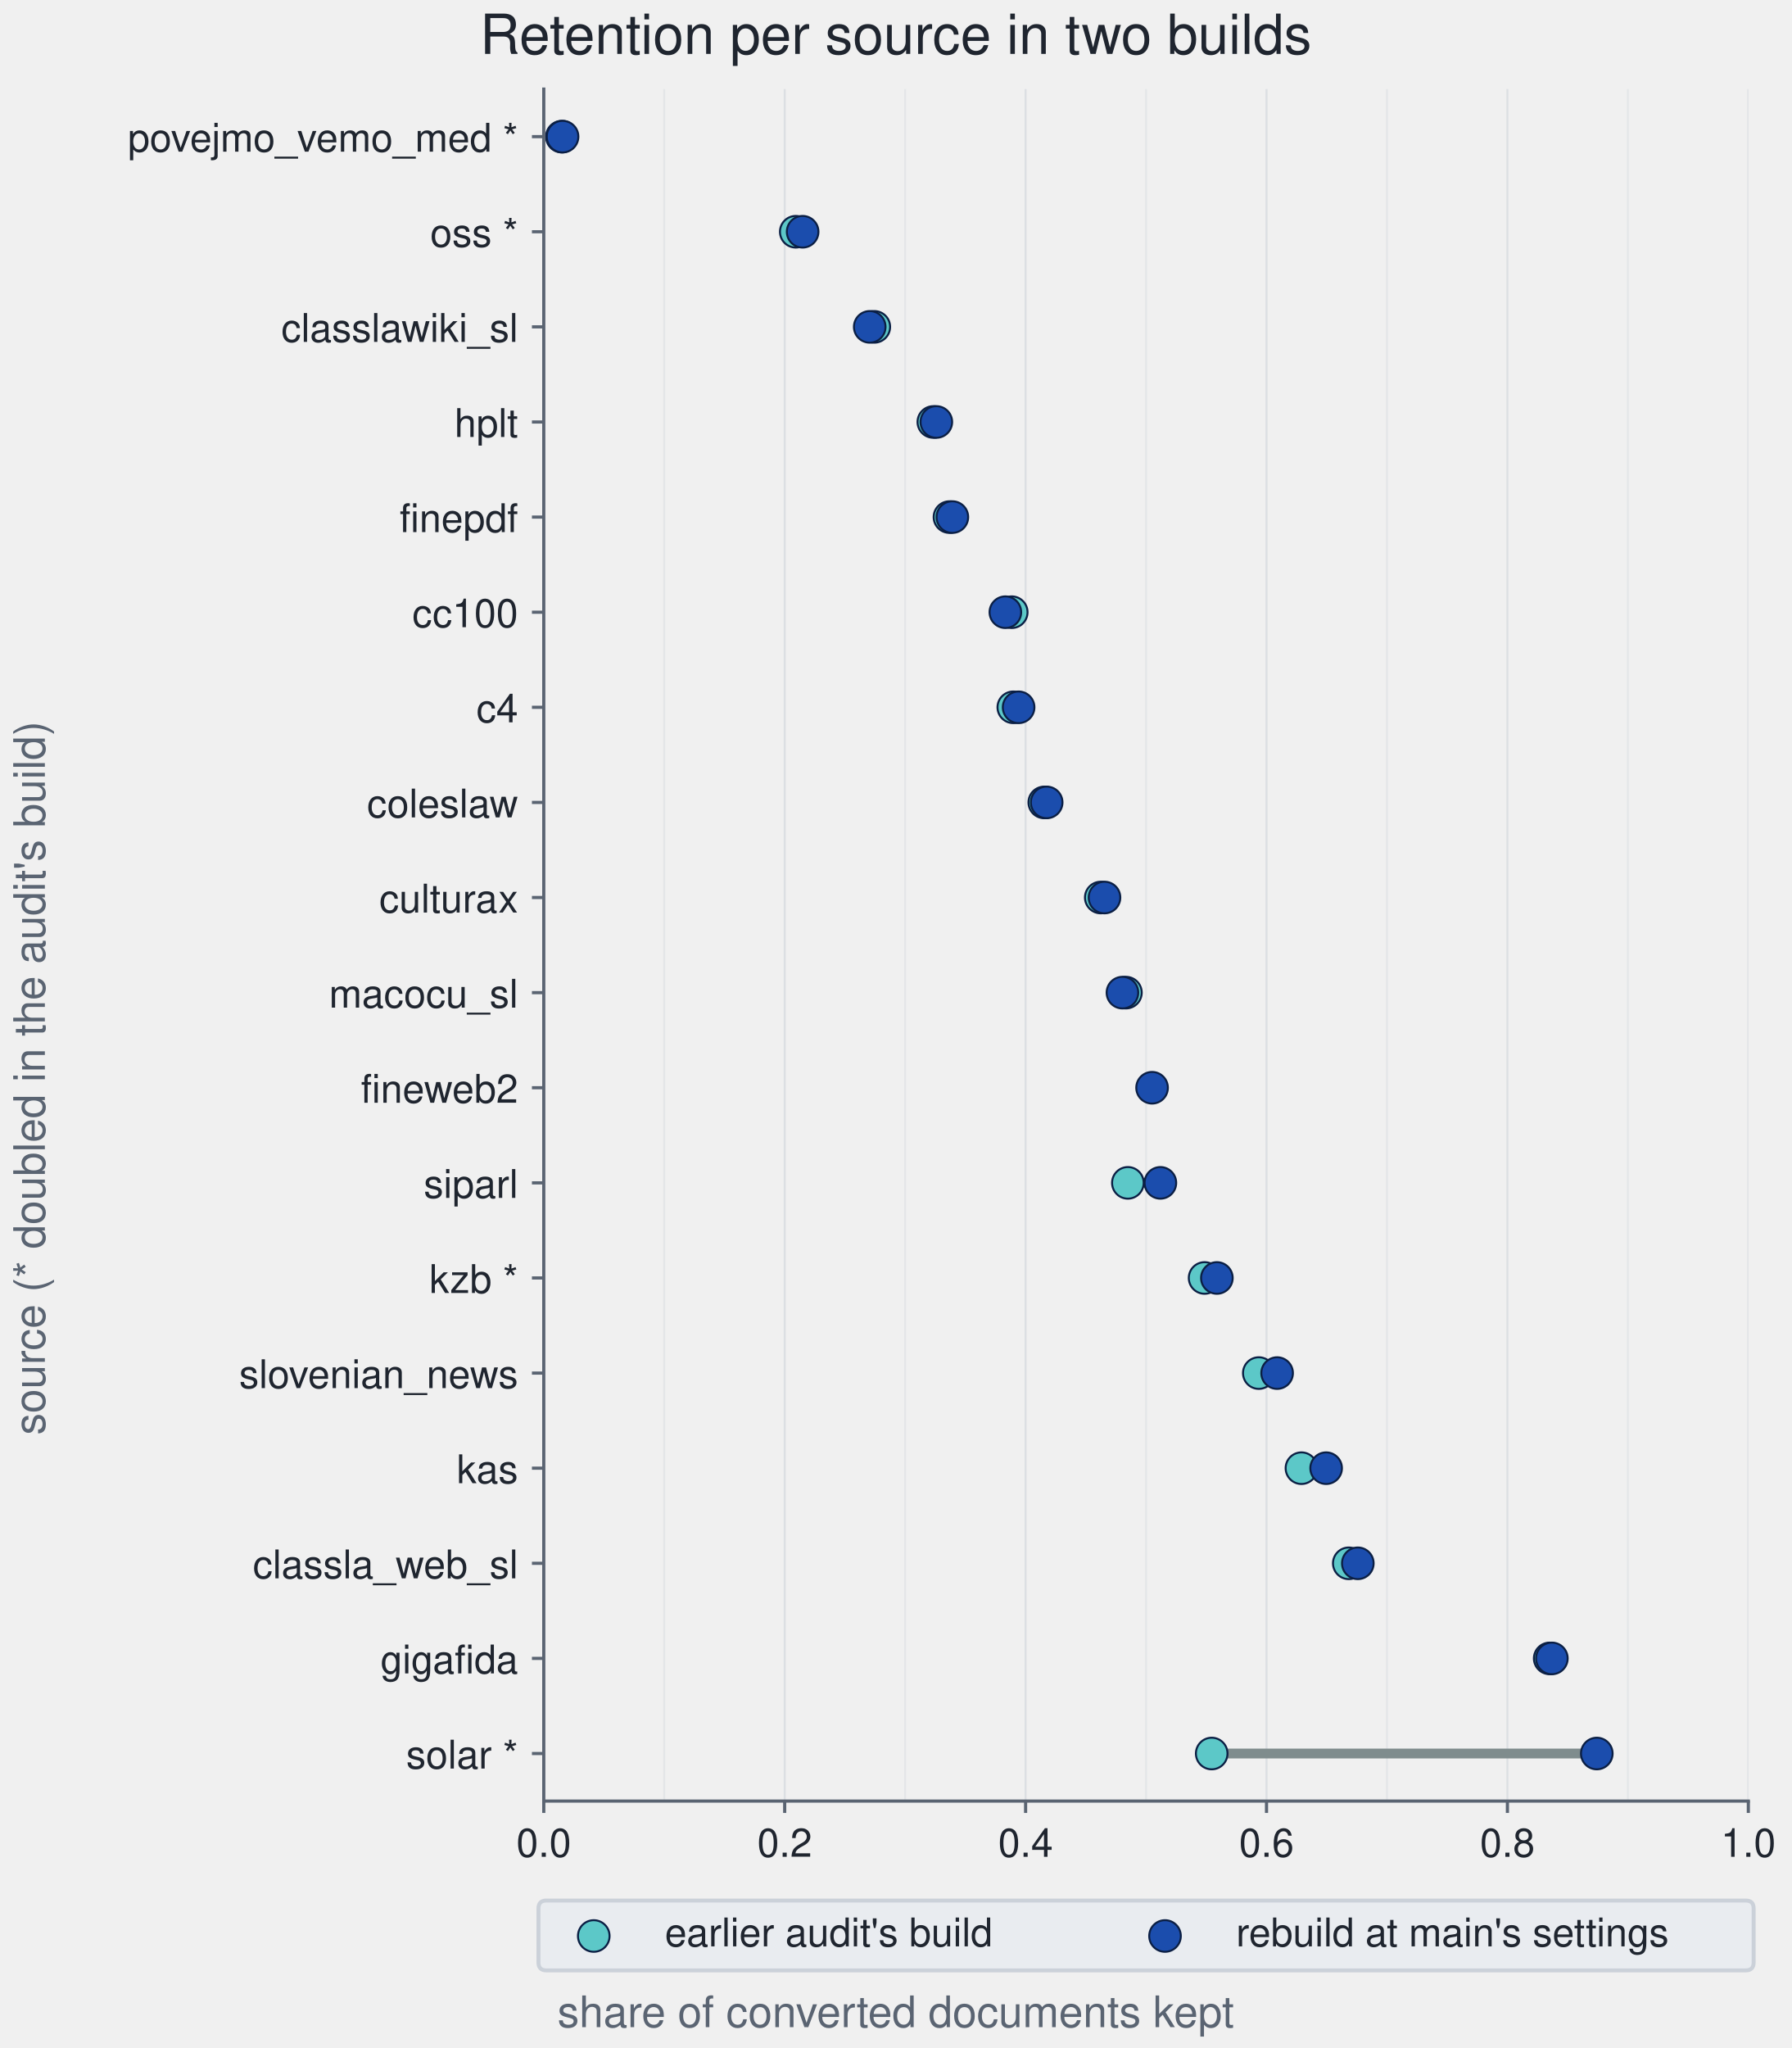
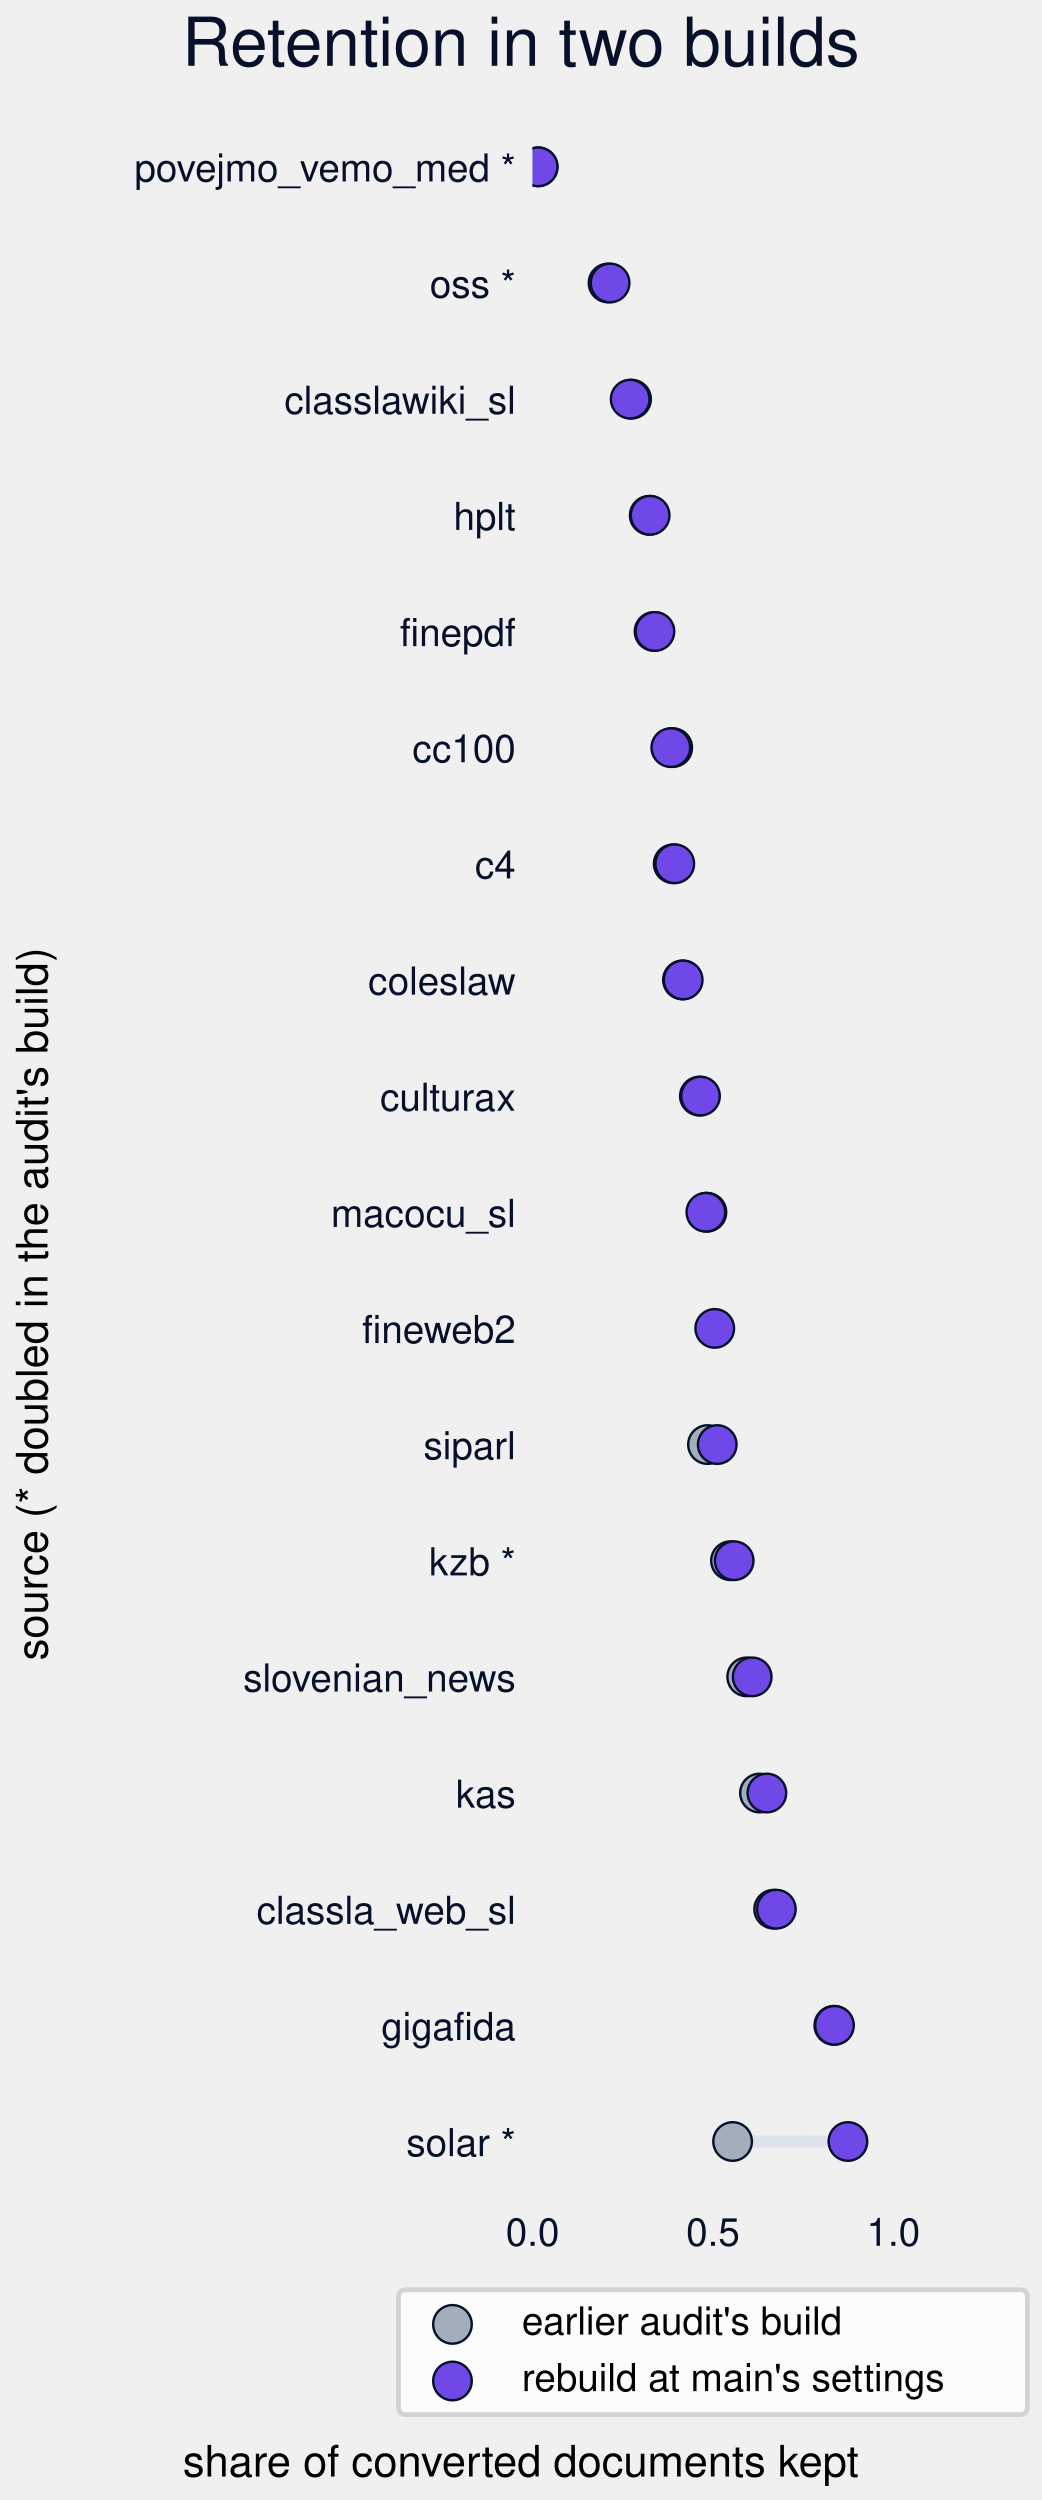
- <svg xmlns="http://www.w3.org/2000/svg" xmlns:xlink="http://www.w3.org/1999/xlink" width="453.6pt" height="518.4pt" viewBox="0 0 453.6 518.4" version="1.1">
+ <svg xmlns="http://www.w3.org/2000/svg" xmlns:xlink="http://www.w3.org/1999/xlink" width="216pt" height="518.4pt" viewBox="0 0 216 518.4" version="1.1">
  <defs>
    <style type="text/css">*{stroke-linejoin: round; stroke-linecap: butt}</style>
  </defs>
  <g id="figure_1">
    <g id="patch_1">
-       <path d="M 0 518.4  L 453.6 518.4  L 453.6 0  L 0 0  L 0 518.4  z " style="fill: none" />
+       <path d="M 0 518.4  L 216 518.4  L 216 0  L 0 0  L 0 518.4  z " style="fill: none" />
    </g>
    <g id="axes_1">
      <g id="patch_2">
-         <path d="M 137.675 455.897  L 442.648 455.897  L 442.648 22.55  L 137.675 22.55  L 137.675 455.897  z " style="fill: none" />
+         <path d="M 110.434 456.104  L 185.24 456.104  L 185.24 22.55  L 110.434 22.55  L 110.434 456.104  z " style="fill: none" />
      </g>
      <g id="matplotlib.axis_1">
        <g id="xtick_1">
          <g id="line2d_1">
-             <path d="M 137.675 455.897  L 137.675 22.55  " clip-path="url(#p130ee712e2)" style="fill: none; stroke: #c8ced7; stroke-opacity: 0.5; stroke-width: 0.5; stroke-linecap: square" />
-           </g>
-           <g id="line2d_2">
-             <defs>
-               <path id="m7cc7ff9398" d="M 0 0  L 0 3  " style="stroke: #5a6472; stroke-width: 0.8" />
-             </defs>
-             <g>
-               <use xlink:href="#m7cc7ff9398" x="137.675" y="455.897" style="fill: #5a6472; stroke: #5a6472; stroke-width: 0.8" />
-             </g>
-           </g>
+             <path d="M 110.434 456.104  L 110.434 22.55  " clip-path="url(#p33f7200f0e)" style="fill: none; stroke: #efefef; stroke-width: 0.5; stroke-linecap: square" />
+           </g>
+           <g id="line2d_2" />
          <g id="text_1">
-             <text style="font-size: 10px; font-family: 'Instrument Sans', 'Helvetica', 'Arial', sans-serif; text-anchor: middle; fill: #1f252f" x="137.675" y="469.996" transform="rotate(-0 137.6748 469.9955)">0.0</text>
+             <text style="font-size: 8px; font-family: 'Instrument Sans', 'Helvetica', 'Arial', sans-serif; text-anchor: middle; fill: #06102b" x="110.434" y="465.683" transform="rotate(-0 110.4335 465.6827)">0.0</text>
          </g>
        </g>
        <g id="xtick_2">
          <g id="line2d_3">
-             <path d="M 198.669 455.897  L 198.669 22.55  " clip-path="url(#p130ee712e2)" style="fill: none; stroke: #c8ced7; stroke-opacity: 0.5; stroke-width: 0.5; stroke-linecap: square" />
-           </g>
-           <g id="line2d_4">
-             <g>
-               <use xlink:href="#m7cc7ff9398" x="198.669" y="455.897" style="fill: #5a6472; stroke: #5a6472; stroke-width: 0.8" />
-             </g>
-           </g>
+             <path d="M 147.837 456.104  L 147.837 22.55  " clip-path="url(#p33f7200f0e)" style="fill: none; stroke: #efefef; stroke-width: 0.5; stroke-linecap: square" />
+           </g>
+           <g id="line2d_4" />
          <g id="text_2">
-             <text style="font-size: 10px; font-family: 'Instrument Sans', 'Helvetica', 'Arial', sans-serif; text-anchor: middle; fill: #1f252f" x="198.669" y="469.996" transform="rotate(-0 198.6695 469.9955)">0.2</text>
+             <text style="font-size: 8px; font-family: 'Instrument Sans', 'Helvetica', 'Arial', sans-serif; text-anchor: middle; fill: #06102b" x="147.837" y="465.683" transform="rotate(-0 147.837 465.6827)">0.5</text>
          </g>
        </g>
        <g id="xtick_3">
          <g id="line2d_5">
-             <path d="M 259.664 455.897  L 259.664 22.55  " clip-path="url(#p130ee712e2)" style="fill: none; stroke: #c8ced7; stroke-opacity: 0.5; stroke-width: 0.5; stroke-linecap: square" />
-           </g>
-           <g id="line2d_6">
-             <g>
-               <use xlink:href="#m7cc7ff9398" x="259.664" y="455.897" style="fill: #5a6472; stroke: #5a6472; stroke-width: 0.8" />
-             </g>
-           </g>
+             <path d="M 185.24 456.104  L 185.24 22.55  " clip-path="url(#p33f7200f0e)" style="fill: none; stroke: #efefef; stroke-width: 0.5; stroke-linecap: square" />
+           </g>
+           <g id="line2d_6" />
          <g id="text_3">
-             <text style="font-size: 10px; font-family: 'Instrument Sans', 'Helvetica', 'Arial', sans-serif; text-anchor: middle; fill: #1f252f" x="259.664" y="469.996" transform="rotate(-0 259.6641 469.9955)">0.4</text>
+             <text style="font-size: 8px; font-family: 'Instrument Sans', 'Helvetica', 'Arial', sans-serif; text-anchor: middle; fill: #06102b" x="185.24" y="465.683" transform="rotate(-0 185.2404 465.6827)">1.0</text>
          </g>
        </g>
        <g id="xtick_4">
          <g id="line2d_7">
-             <path d="M 320.659 455.897  L 320.659 22.55  " clip-path="url(#p130ee712e2)" style="fill: none; stroke: #c8ced7; stroke-opacity: 0.5; stroke-width: 0.5; stroke-linecap: square" />
-           </g>
-           <g id="line2d_8">
-             <g>
-               <use xlink:href="#m7cc7ff9398" x="320.659" y="455.897" style="fill: #5a6472; stroke: #5a6472; stroke-width: 0.8" />
-             </g>
-           </g>
-           <g id="text_4">
-             <text style="font-size: 10px; font-family: 'Instrument Sans', 'Helvetica', 'Arial', sans-serif; text-anchor: middle; fill: #1f252f" x="320.659" y="469.996" transform="rotate(-0 320.6588 469.9955)">0.6</text>
-           </g>
+             <path d="M 129.135 456.104  L 129.135 22.55  " clip-path="url(#p33f7200f0e)" style="fill: none; stroke: #efefef; stroke-opacity: 0.6; stroke-width: 0.5; stroke-linecap: square" />
+           </g>
+           <g id="line2d_8" />
        </g>
        <g id="xtick_5">
          <g id="line2d_9">
-             <path d="M 381.654 455.897  L 381.654 22.55  " clip-path="url(#p130ee712e2)" style="fill: none; stroke: #c8ced7; stroke-opacity: 0.5; stroke-width: 0.5; stroke-linecap: square" />
-           </g>
-           <g id="line2d_10">
-             <g>
-               <use xlink:href="#m7cc7ff9398" x="381.654" y="455.897" style="fill: #5a6472; stroke: #5a6472; stroke-width: 0.8" />
-             </g>
-           </g>
-           <g id="text_5">
-             <text style="font-size: 10px; font-family: 'Instrument Sans', 'Helvetica', 'Arial', sans-serif; text-anchor: middle; fill: #1f252f" x="381.654" y="469.996" transform="rotate(-0 381.6535 469.9955)">0.8</text>
-           </g>
-         </g>
-         <g id="xtick_6">
-           <g id="line2d_11">
-             <path d="M 442.648 455.897  L 442.648 22.55  " clip-path="url(#p130ee712e2)" style="fill: none; stroke: #c8ced7; stroke-opacity: 0.5; stroke-width: 0.5; stroke-linecap: square" />
-           </g>
-           <g id="line2d_12">
-             <g>
-               <use xlink:href="#m7cc7ff9398" x="442.648" y="455.897" style="fill: #5a6472; stroke: #5a6472; stroke-width: 0.8" />
-             </g>
-           </g>
-           <g id="text_6">
-             <text style="font-size: 10px; font-family: 'Instrument Sans', 'Helvetica', 'Arial', sans-serif; text-anchor: middle; fill: #1f252f" x="442.648" y="469.996" transform="rotate(-0 442.6482 469.9955)">1.0</text>
-           </g>
-         </g>
-         <g id="xtick_7">
-           <g id="line2d_13">
-             <path d="M 168.172 455.897  L 168.172 22.55  " clip-path="url(#p130ee712e2)" style="fill: none; stroke: #c8ced7; stroke-opacity: 0.3; stroke-width: 0.5; stroke-linecap: square" />
-           </g>
-           <g id="line2d_14" />
-         </g>
-         <g id="xtick_8">
-           <g id="line2d_15">
-             <path d="M 229.167 455.897  L 229.167 22.55  " clip-path="url(#p130ee712e2)" style="fill: none; stroke: #c8ced7; stroke-opacity: 0.3; stroke-width: 0.5; stroke-linecap: square" />
-           </g>
-           <g id="line2d_16" />
-         </g>
-         <g id="xtick_9">
-           <g id="line2d_17">
-             <path d="M 290.161 455.897  L 290.161 22.55  " clip-path="url(#p130ee712e2)" style="fill: none; stroke: #c8ced7; stroke-opacity: 0.3; stroke-width: 0.5; stroke-linecap: square" />
-           </g>
-           <g id="line2d_18" />
-         </g>
-         <g id="xtick_10">
-           <g id="line2d_19">
-             <path d="M 351.156 455.897  L 351.156 22.55  " clip-path="url(#p130ee712e2)" style="fill: none; stroke: #c8ced7; stroke-opacity: 0.3; stroke-width: 0.5; stroke-linecap: square" />
-           </g>
-           <g id="line2d_20" />
-         </g>
-         <g id="xtick_11">
-           <g id="line2d_21">
-             <path d="M 412.151 455.897  L 412.151 22.55  " clip-path="url(#p130ee712e2)" style="fill: none; stroke: #c8ced7; stroke-opacity: 0.3; stroke-width: 0.5; stroke-linecap: square" />
-           </g>
-           <g id="line2d_22" />
+             <path d="M 166.539 456.104  L 166.539 22.55  " clip-path="url(#p33f7200f0e)" style="fill: none; stroke: #efefef; stroke-opacity: 0.6; stroke-width: 0.5; stroke-linecap: square" />
+           </g>
+           <g id="line2d_10" />
        </g>
      </g>
      <g id="matplotlib.axis_2">
        <g id="ytick_1">
-           <g id="line2d_23">
-             <defs>
-               <path id="m9be645b30d" d="M 0 0  L -3 0  " style="stroke: #5a6472; stroke-width: 0.8" />
-             </defs>
-             <g>
-               <use xlink:href="#m9be645b30d" x="137.675" y="34.588" style="fill: #5a6472; stroke: #5a6472; stroke-width: 0.8" />
-             </g>
-           </g>
+           <g id="line2d_11" />
+           <g id="text_4">
+             <text style="font-size: 8px; font-family: 'Instrument Sans', 'Helvetica', 'Arial', sans-serif; text-anchor: end; fill: #06102b" x="106.934" y="37.633" transform="rotate(-0 106.9335 37.63263)">povejmo_vemo_med *</text>
+           </g>
+         </g>
+         <g id="ytick_2">
+           <g id="line2d_12" />
+           <g id="text_5">
+             <text style="font-size: 8px; font-family: 'Instrument Sans', 'Helvetica', 'Arial', sans-serif; text-anchor: end; fill: #06102b" x="106.934" y="61.719" transform="rotate(-0 106.9335 61.71896)">oss *</text>
+           </g>
+         </g>
+         <g id="ytick_3">
+           <g id="line2d_13" />
+           <g id="text_6">
+             <text style="font-size: 8px; font-family: 'Instrument Sans', 'Helvetica', 'Arial', sans-serif; text-anchor: end; fill: #06102b" x="106.934" y="85.805" transform="rotate(-0 106.9335 85.80529)">classlawiki_sl</text>
+           </g>
+         </g>
+         <g id="ytick_4">
+           <g id="line2d_14" />
          <g id="text_7">
-             <text style="font-size: 10px; font-family: 'Instrument Sans', 'Helvetica', 'Arial', sans-serif; text-anchor: end; fill: #1f252f" x="131.175" y="38.387" transform="rotate(-0 131.1748 38.38673)">povejmo_vemo_med *</text>
-           </g>
-         </g>
-         <g id="ytick_2">
-           <g id="line2d_24">
-             <g>
-               <use xlink:href="#m9be645b30d" x="137.675" y="58.662" style="fill: #5a6472; stroke: #5a6472; stroke-width: 0.8" />
-             </g>
-           </g>
+             <text style="font-size: 8px; font-family: 'Instrument Sans', 'Helvetica', 'Arial', sans-serif; text-anchor: end; fill: #06102b" x="106.934" y="109.892" transform="rotate(-0 106.9335 109.8916)">hplt</text>
+           </g>
+         </g>
+         <g id="ytick_5">
+           <g id="line2d_15" />
          <g id="text_8">
-             <text style="font-size: 10px; font-family: 'Instrument Sans', 'Helvetica', 'Arial', sans-serif; text-anchor: end; fill: #1f252f" x="131.175" y="62.462" transform="rotate(-0 131.1748 62.46156)">oss *</text>
-           </g>
-         </g>
-         <g id="ytick_3">
-           <g id="line2d_25">
-             <g>
-               <use xlink:href="#m9be645b30d" x="137.675" y="82.737" style="fill: #5a6472; stroke: #5a6472; stroke-width: 0.8" />
-             </g>
-           </g>
+             <text style="font-size: 8px; font-family: 'Instrument Sans', 'Helvetica', 'Arial', sans-serif; text-anchor: end; fill: #06102b" x="106.934" y="133.978" transform="rotate(-0 106.9335 133.9779)">finepdf</text>
+           </g>
+         </g>
+         <g id="ytick_6">
+           <g id="line2d_16" />
          <g id="text_9">
-             <text style="font-size: 10px; font-family: 'Instrument Sans', 'Helvetica', 'Arial', sans-serif; text-anchor: end; fill: #1f252f" x="131.175" y="86.536" transform="rotate(-0 131.1748 86.5364)">classlawiki_sl</text>
-           </g>
-         </g>
-         <g id="ytick_4">
-           <g id="line2d_26">
-             <g>
-               <use xlink:href="#m9be645b30d" x="137.675" y="106.812" style="fill: #5a6472; stroke: #5a6472; stroke-width: 0.8" />
-             </g>
-           </g>
+             <text style="font-size: 8px; font-family: 'Instrument Sans', 'Helvetica', 'Arial', sans-serif; text-anchor: end; fill: #06102b" x="106.934" y="158.064" transform="rotate(-0 106.9335 158.0643)">cc100</text>
+           </g>
+         </g>
+         <g id="ytick_7">
+           <g id="line2d_17" />
          <g id="text_10">
-             <text style="font-size: 10px; font-family: 'Instrument Sans', 'Helvetica', 'Arial', sans-serif; text-anchor: end; fill: #1f252f" x="131.175" y="110.611" transform="rotate(-0 131.1748 110.6112)">hplt</text>
-           </g>
-         </g>
-         <g id="ytick_5">
-           <g id="line2d_27">
-             <g>
-               <use xlink:href="#m9be645b30d" x="137.675" y="130.887" style="fill: #5a6472; stroke: #5a6472; stroke-width: 0.8" />
-             </g>
-           </g>
+             <text style="font-size: 8px; font-family: 'Instrument Sans', 'Helvetica', 'Arial', sans-serif; text-anchor: end; fill: #06102b" x="106.934" y="182.151" transform="rotate(-0 106.9335 182.1506)">c4</text>
+           </g>
+         </g>
+         <g id="ytick_8">
+           <g id="line2d_18" />
          <g id="text_11">
-             <text style="font-size: 10px; font-family: 'Instrument Sans', 'Helvetica', 'Arial', sans-serif; text-anchor: end; fill: #1f252f" x="131.175" y="134.686" transform="rotate(-0 131.1748 134.6861)">finepdf</text>
-           </g>
-         </g>
-         <g id="ytick_6">
-           <g id="line2d_28">
-             <g>
-               <use xlink:href="#m9be645b30d" x="137.675" y="154.962" style="fill: #5a6472; stroke: #5a6472; stroke-width: 0.8" />
-             </g>
-           </g>
+             <text style="font-size: 8px; font-family: 'Instrument Sans', 'Helvetica', 'Arial', sans-serif; text-anchor: end; fill: #06102b" x="106.934" y="206.237" transform="rotate(-0 106.9335 206.2369)">coleslaw</text>
+           </g>
+         </g>
+         <g id="ytick_9">
+           <g id="line2d_19" />
          <g id="text_12">
-             <text style="font-size: 10px; font-family: 'Instrument Sans', 'Helvetica', 'Arial', sans-serif; text-anchor: end; fill: #1f252f" x="131.175" y="158.761" transform="rotate(-0 131.1748 158.7609)">cc100</text>
-           </g>
-         </g>
-         <g id="ytick_7">
-           <g id="line2d_29">
-             <g>
-               <use xlink:href="#m9be645b30d" x="137.675" y="179.037" style="fill: #5a6472; stroke: #5a6472; stroke-width: 0.8" />
-             </g>
-           </g>
+             <text style="font-size: 8px; font-family: 'Instrument Sans', 'Helvetica', 'Arial', sans-serif; text-anchor: end; fill: #06102b" x="106.934" y="230.323" transform="rotate(-0 106.9335 230.3232)">culturax</text>
+           </g>
+         </g>
+         <g id="ytick_10">
+           <g id="line2d_20" />
          <g id="text_13">
-             <text style="font-size: 10px; font-family: 'Instrument Sans', 'Helvetica', 'Arial', sans-serif; text-anchor: end; fill: #1f252f" x="131.175" y="182.836" transform="rotate(-0 131.1748 182.8357)">c4</text>
-           </g>
-         </g>
-         <g id="ytick_8">
-           <g id="line2d_30">
-             <g>
-               <use xlink:href="#m9be645b30d" x="137.675" y="203.111" style="fill: #5a6472; stroke: #5a6472; stroke-width: 0.8" />
-             </g>
-           </g>
+             <text style="font-size: 8px; font-family: 'Instrument Sans', 'Helvetica', 'Arial', sans-serif; text-anchor: end; fill: #06102b" x="106.934" y="254.41" transform="rotate(-0 106.9335 254.4096)">macocu_sl</text>
+           </g>
+         </g>
+         <g id="ytick_11">
+           <g id="line2d_21" />
          <g id="text_14">
-             <text style="font-size: 10px; font-family: 'Instrument Sans', 'Helvetica', 'Arial', sans-serif; text-anchor: end; fill: #1f252f" x="131.175" y="206.911" transform="rotate(-0 131.1748 206.9106)">coleslaw</text>
-           </g>
-         </g>
-         <g id="ytick_9">
-           <g id="line2d_31">
-             <g>
-               <use xlink:href="#m9be645b30d" x="137.675" y="227.186" style="fill: #5a6472; stroke: #5a6472; stroke-width: 0.8" />
-             </g>
-           </g>
+             <text style="font-size: 8px; font-family: 'Instrument Sans', 'Helvetica', 'Arial', sans-serif; text-anchor: end; fill: #06102b" x="106.934" y="278.496" transform="rotate(-0 106.9335 278.4959)">fineweb2</text>
+           </g>
+         </g>
+         <g id="ytick_12">
+           <g id="line2d_22" />
          <g id="text_15">
-             <text style="font-size: 10px; font-family: 'Instrument Sans', 'Helvetica', 'Arial', sans-serif; text-anchor: end; fill: #1f252f" x="131.175" y="230.985" transform="rotate(-0 131.1748 230.9854)">culturax</text>
-           </g>
-         </g>
-         <g id="ytick_10">
-           <g id="line2d_32">
-             <g>
-               <use xlink:href="#m9be645b30d" x="137.675" y="251.261" style="fill: #5a6472; stroke: #5a6472; stroke-width: 0.8" />
-             </g>
-           </g>
+             <text style="font-size: 8px; font-family: 'Instrument Sans', 'Helvetica', 'Arial', sans-serif; text-anchor: end; fill: #06102b" x="106.934" y="302.582" transform="rotate(-0 106.9335 302.5822)">siparl</text>
+           </g>
+         </g>
+         <g id="ytick_13">
+           <g id="line2d_23" />
          <g id="text_16">
-             <text style="font-size: 10px; font-family: 'Instrument Sans', 'Helvetica', 'Arial', sans-serif; text-anchor: end; fill: #1f252f" x="131.175" y="255.06" transform="rotate(-0 131.1748 255.0602)">macocu_sl</text>
-           </g>
-         </g>
-         <g id="ytick_11">
-           <g id="line2d_33">
-             <g>
-               <use xlink:href="#m9be645b30d" x="137.675" y="275.336" style="fill: #5a6472; stroke: #5a6472; stroke-width: 0.8" />
-             </g>
-           </g>
+             <text style="font-size: 8px; font-family: 'Instrument Sans', 'Helvetica', 'Arial', sans-serif; text-anchor: end; fill: #06102b" x="106.934" y="326.669" transform="rotate(-0 106.9335 326.6685)">kzb *</text>
+           </g>
+         </g>
+         <g id="ytick_14">
+           <g id="line2d_24" />
          <g id="text_17">
-             <text style="font-size: 10px; font-family: 'Instrument Sans', 'Helvetica', 'Arial', sans-serif; text-anchor: end; fill: #1f252f" x="131.175" y="279.135" transform="rotate(-0 131.1748 279.1351)">fineweb2</text>
-           </g>
-         </g>
-         <g id="ytick_12">
-           <g id="line2d_34">
-             <g>
-               <use xlink:href="#m9be645b30d" x="137.675" y="299.411" style="fill: #5a6472; stroke: #5a6472; stroke-width: 0.8" />
-             </g>
-           </g>
+             <text style="font-size: 8px; font-family: 'Instrument Sans', 'Helvetica', 'Arial', sans-serif; text-anchor: end; fill: #06102b" x="106.934" y="350.755" transform="rotate(-0 106.9335 350.7549)">slovenian_news</text>
+           </g>
+         </g>
+         <g id="ytick_15">
+           <g id="line2d_25" />
          <g id="text_18">
-             <text style="font-size: 10px; font-family: 'Instrument Sans', 'Helvetica', 'Arial', sans-serif; text-anchor: end; fill: #1f252f" x="131.175" y="303.21" transform="rotate(-0 131.1748 303.2099)">siparl</text>
-           </g>
-         </g>
-         <g id="ytick_13">
-           <g id="line2d_35">
-             <g>
-               <use xlink:href="#m9be645b30d" x="137.675" y="323.486" style="fill: #5a6472; stroke: #5a6472; stroke-width: 0.8" />
-             </g>
-           </g>
+             <text style="font-size: 8px; font-family: 'Instrument Sans', 'Helvetica', 'Arial', sans-serif; text-anchor: end; fill: #06102b" x="106.934" y="374.841" transform="rotate(-0 106.9335 374.8412)">kas</text>
+           </g>
+         </g>
+         <g id="ytick_16">
+           <g id="line2d_26" />
          <g id="text_19">
-             <text style="font-size: 10px; font-family: 'Instrument Sans', 'Helvetica', 'Arial', sans-serif; text-anchor: end; fill: #1f252f" x="131.175" y="327.285" transform="rotate(-0 131.1748 327.2847)">kzb *</text>
-           </g>
-         </g>
-         <g id="ytick_14">
-           <g id="line2d_36">
-             <g>
-               <use xlink:href="#m9be645b30d" x="137.675" y="347.56" style="fill: #5a6472; stroke: #5a6472; stroke-width: 0.8" />
-             </g>
-           </g>
+             <text style="font-size: 8px; font-family: 'Instrument Sans', 'Helvetica', 'Arial', sans-serif; text-anchor: end; fill: #06102b" x="106.934" y="398.928" transform="rotate(-0 106.9335 398.9275)">classla_web_sl</text>
+           </g>
+         </g>
+         <g id="ytick_17">
+           <g id="line2d_27" />
          <g id="text_20">
-             <text style="font-size: 10px; font-family: 'Instrument Sans', 'Helvetica', 'Arial', sans-serif; text-anchor: end; fill: #1f252f" x="131.175" y="351.36" transform="rotate(-0 131.1748 351.3596)">slovenian_news</text>
-           </g>
-         </g>
-         <g id="ytick_15">
-           <g id="line2d_37">
-             <g>
-               <use xlink:href="#m9be645b30d" x="137.675" y="371.635" style="fill: #5a6472; stroke: #5a6472; stroke-width: 0.8" />
-             </g>
-           </g>
+             <text style="font-size: 8px; font-family: 'Instrument Sans', 'Helvetica', 'Arial', sans-serif; text-anchor: end; fill: #06102b" x="106.934" y="423.014" transform="rotate(-0 106.9335 423.0139)">gigafida</text>
+           </g>
+         </g>
+         <g id="ytick_18">
+           <g id="line2d_28" />
          <g id="text_21">
-             <text style="font-size: 10px; font-family: 'Instrument Sans', 'Helvetica', 'Arial', sans-serif; text-anchor: end; fill: #1f252f" x="131.175" y="375.434" transform="rotate(-0 131.1748 375.4344)">kas</text>
-           </g>
-         </g>
-         <g id="ytick_16">
-           <g id="line2d_38">
-             <g>
-               <use xlink:href="#m9be645b30d" x="137.675" y="395.71" style="fill: #5a6472; stroke: #5a6472; stroke-width: 0.8" />
-             </g>
-           </g>
-           <g id="text_22">
-             <text style="font-size: 10px; font-family: 'Instrument Sans', 'Helvetica', 'Arial', sans-serif; text-anchor: end; fill: #1f252f" x="131.175" y="399.509" transform="rotate(-0 131.1748 399.5092)">classla_web_sl</text>
-           </g>
-         </g>
-         <g id="ytick_17">
-           <g id="line2d_39">
-             <g>
-               <use xlink:href="#m9be645b30d" x="137.675" y="419.785" style="fill: #5a6472; stroke: #5a6472; stroke-width: 0.8" />
-             </g>
-           </g>
-           <g id="text_23">
-             <text style="font-size: 10px; font-family: 'Instrument Sans', 'Helvetica', 'Arial', sans-serif; text-anchor: end; fill: #1f252f" x="131.175" y="423.584" transform="rotate(-0 131.1748 423.5841)">gigafida</text>
-           </g>
-         </g>
-         <g id="ytick_18">
-           <g id="line2d_40">
-             <g>
-               <use xlink:href="#m9be645b30d" x="137.675" y="443.86" style="fill: #5a6472; stroke: #5a6472; stroke-width: 0.8" />
-             </g>
-           </g>
-           <g id="text_24">
-             <text style="font-size: 10px; font-family: 'Instrument Sans', 'Helvetica', 'Arial', sans-serif; text-anchor: end; fill: #1f252f" x="131.175" y="447.659" transform="rotate(-0 131.1748 447.6589)">solar *</text>
+             <text style="font-size: 8px; font-family: 'Instrument Sans', 'Helvetica', 'Arial', sans-serif; text-anchor: end; fill: #06102b" x="106.934" y="447.1" transform="rotate(-0 106.9335 447.1002)">solar *</text>
          </g>
        </g>
      </g>
      <g id="LineCollection_1">
-         <path d="M 142.249 34.588  L 142.432 34.588  " clip-path="url(#p130ee712e2)" style="fill: none; stroke: #7f8c8d; stroke-width: 2.5" />
-         <path d="M 201.475 58.662  L 203.214 58.662  " clip-path="url(#p130ee712e2)" style="fill: none; stroke: #7f8c8d; stroke-width: 2.5" />
-         <path d="M 221.359 82.737  L 220.201 82.737  " clip-path="url(#p130ee712e2)" style="fill: none; stroke: #7f8c8d; stroke-width: 2.5" />
-         <path d="M 236.303 106.812  L 237.066 106.812  " clip-path="url(#p130ee712e2)" style="fill: none; stroke: #7f8c8d; stroke-width: 2.5" />
-         <path d="M 240.39 130.887  L 241.122 130.887  " clip-path="url(#p130ee712e2)" style="fill: none; stroke: #7f8c8d; stroke-width: 2.5" />
-         <path d="M 256.157 154.962  L 254.541 154.962  " clip-path="url(#p130ee712e2)" style="fill: none; stroke: #7f8c8d; stroke-width: 2.5" />
-         <path d="M 256.553 179.037  L 257.895 179.037  " clip-path="url(#p130ee712e2)" style="fill: none; stroke: #7f8c8d; stroke-width: 2.5" />
-         <path d="M 264.391 203.111  L 265.001 203.111  " clip-path="url(#p130ee712e2)" style="fill: none; stroke: #7f8c8d; stroke-width: 2.5" />
-         <path d="M 278.694 227.186  L 279.64 227.186  " clip-path="url(#p130ee712e2)" style="fill: none; stroke: #7f8c8d; stroke-width: 2.5" />
-         <path d="M 285.068 251.261  L 284.184 251.261  " clip-path="url(#p130ee712e2)" style="fill: none; stroke: #7f8c8d; stroke-width: 2.5" />
-         <path d="M 285.556 299.411  L 293.791 299.411  " clip-path="url(#p130ee712e2)" style="fill: none; stroke: #7f8c8d; stroke-width: 2.5" />
-         <path d="M 304.983 323.486  L 308.094 323.486  " clip-path="url(#p130ee712e2)" style="fill: none; stroke: #7f8c8d; stroke-width: 2.5" />
-         <path d="M 318.707 347.56  L 323.343 347.56  " clip-path="url(#p130ee712e2)" style="fill: none; stroke: #7f8c8d; stroke-width: 2.5" />
-         <path d="M 329.503 371.635  L 335.755 371.635  " clip-path="url(#p130ee712e2)" style="fill: none; stroke: #7f8c8d; stroke-width: 2.5" />
-         <path d="M 341.489 395.71  L 343.776 395.71  " clip-path="url(#p130ee712e2)" style="fill: none; stroke: #7f8c8d; stroke-width: 2.5" />
-         <path d="M 392.358 419.785  L 392.907 419.785  " clip-path="url(#p130ee712e2)" style="fill: none; stroke: #7f8c8d; stroke-width: 2.5" />
-         <path d="M 306.783 443.86  L 404.283 443.86  " clip-path="url(#p130ee712e2)" style="fill: none; stroke: #7f8c8d; stroke-width: 2.5" />
+         <path d="M 111.556 34.593  L 111.601 34.593  " clip-path="url(#p33f7200f0e)" style="fill: none; stroke: #dde3e8; stroke-width: 2.5" />
+         <path d="M 126.083 58.68  L 126.51 58.68  " clip-path="url(#p33f7200f0e)" style="fill: none; stroke: #dde3e8; stroke-width: 2.5" />
+         <path d="M 130.961 82.766  L 130.676 82.766  " clip-path="url(#p33f7200f0e)" style="fill: none; stroke: #dde3e8; stroke-width: 2.5" />
+         <path d="M 134.626 106.852  L 134.813 106.852  " clip-path="url(#p33f7200f0e)" style="fill: none; stroke: #dde3e8; stroke-width: 2.5" />
+         <path d="M 135.628 130.939  L 135.808 130.939  " clip-path="url(#p33f7200f0e)" style="fill: none; stroke: #dde3e8; stroke-width: 2.5" />
+         <path d="M 139.496 155.025  L 139.1 155.025  " clip-path="url(#p33f7200f0e)" style="fill: none; stroke: #dde3e8; stroke-width: 2.5" />
+         <path d="M 139.593 179.111  L 139.922 179.111  " clip-path="url(#p33f7200f0e)" style="fill: none; stroke: #dde3e8; stroke-width: 2.5" />
+         <path d="M 141.516 203.198  L 141.665 203.198  " clip-path="url(#p33f7200f0e)" style="fill: none; stroke: #dde3e8; stroke-width: 2.5" />
+         <path d="M 145.024 227.284  L 145.256 227.284  " clip-path="url(#p33f7200f0e)" style="fill: none; stroke: #dde3e8; stroke-width: 2.5" />
+         <path d="M 146.588 251.37  L 146.371 251.37  " clip-path="url(#p33f7200f0e)" style="fill: none; stroke: #dde3e8; stroke-width: 2.5" />
+         <path d="M 146.707 299.543  L 148.727 299.543  " clip-path="url(#p33f7200f0e)" style="fill: none; stroke: #dde3e8; stroke-width: 2.5" />
+         <path d="M 151.473 323.629  L 152.236 323.629  " clip-path="url(#p33f7200f0e)" style="fill: none; stroke: #dde3e8; stroke-width: 2.5" />
+         <path d="M 154.839 347.715  L 155.976 347.715  " clip-path="url(#p33f7200f0e)" style="fill: none; stroke: #dde3e8; stroke-width: 2.5" />
+         <path d="M 157.487 371.802  L 159.021 371.802  " clip-path="url(#p33f7200f0e)" style="fill: none; stroke: #dde3e8; stroke-width: 2.5" />
+         <path d="M 160.427 395.888  L 160.988 395.888  " clip-path="url(#p33f7200f0e)" style="fill: none; stroke: #dde3e8; stroke-width: 2.5" />
+         <path d="M 172.905 419.974  L 173.039 419.974  " clip-path="url(#p33f7200f0e)" style="fill: none; stroke: #dde3e8; stroke-width: 2.5" />
+         <path d="M 151.914 444.061  L 175.83 444.061  " clip-path="url(#p33f7200f0e)" style="fill: none; stroke: #dde3e8; stroke-width: 2.5" />
      </g>
      <g id="PathCollection_1">
        <defs>
-           <path id="mc652c89470" d="M 0 4  C 1.061 4 2.078 3.579 2.828 2.828  C 3.579 2.078 4 1.061 4 0  C 4 -1.061 3.579 -2.078 2.828 -2.828  C 2.078 -3.579 1.061 -4 0 -4  C -1.061 -4 -2.078 -3.579 -2.828 -2.828  C -3.579 -2.078 -4 -1.061 -4 0  C -4 1.061 -3.579 2.078 -2.828 2.828  C -2.078 3.579 -1.061 4 0 4  z " style="stroke: #0b1f44; stroke-width: 0.5" />
+           <path id="m1e954e30e4" d="M 0 4  C 1.061 4 2.078 3.579 2.828 2.828  C 3.579 2.078 4 1.061 4 0  C 4 -1.061 3.579 -2.078 2.828 -2.828  C 2.078 -3.579 1.061 -4 0 -4  C -1.061 -4 -2.078 -3.579 -2.828 -2.828  C -3.579 -2.078 -4 -1.061 -4 0  C -4 1.061 -3.579 2.078 -2.828 2.828  C -2.078 3.579 -1.061 4 0 4  z " style="stroke: #06102b; stroke-width: 0.5" />
        </defs>
-         <g clip-path="url(#p130ee712e2)">
-           <use xlink:href="#mc652c89470" x="142.249" y="34.588" style="fill: #5cc8c8; stroke: #0b1f44; stroke-width: 0.5" />
-           <use xlink:href="#mc652c89470" x="201.475" y="58.662" style="fill: #5cc8c8; stroke: #0b1f44; stroke-width: 0.5" />
-           <use xlink:href="#mc652c89470" x="221.359" y="82.737" style="fill: #5cc8c8; stroke: #0b1f44; stroke-width: 0.5" />
-           <use xlink:href="#mc652c89470" x="236.303" y="106.812" style="fill: #5cc8c8; stroke: #0b1f44; stroke-width: 0.5" />
-           <use xlink:href="#mc652c89470" x="240.39" y="130.887" style="fill: #5cc8c8; stroke: #0b1f44; stroke-width: 0.5" />
-           <use xlink:href="#mc652c89470" x="256.157" y="154.962" style="fill: #5cc8c8; stroke: #0b1f44; stroke-width: 0.5" />
-           <use xlink:href="#mc652c89470" x="256.553" y="179.037" style="fill: #5cc8c8; stroke: #0b1f44; stroke-width: 0.5" />
-           <use xlink:href="#mc652c89470" x="264.391" y="203.111" style="fill: #5cc8c8; stroke: #0b1f44; stroke-width: 0.5" />
-           <use xlink:href="#mc652c89470" x="278.694" y="227.186" style="fill: #5cc8c8; stroke: #0b1f44; stroke-width: 0.5" />
-           <use xlink:href="#mc652c89470" x="285.068" y="251.261" style="fill: #5cc8c8; stroke: #0b1f44; stroke-width: 0.5" />
-           <use xlink:href="#mc652c89470" x="285.556" y="299.411" style="fill: #5cc8c8; stroke: #0b1f44; stroke-width: 0.5" />
-           <use xlink:href="#mc652c89470" x="304.983" y="323.486" style="fill: #5cc8c8; stroke: #0b1f44; stroke-width: 0.5" />
-           <use xlink:href="#mc652c89470" x="318.707" y="347.56" style="fill: #5cc8c8; stroke: #0b1f44; stroke-width: 0.5" />
-           <use xlink:href="#mc652c89470" x="329.503" y="371.635" style="fill: #5cc8c8; stroke: #0b1f44; stroke-width: 0.5" />
-           <use xlink:href="#mc652c89470" x="341.489" y="395.71" style="fill: #5cc8c8; stroke: #0b1f44; stroke-width: 0.5" />
-           <use xlink:href="#mc652c89470" x="392.358" y="419.785" style="fill: #5cc8c8; stroke: #0b1f44; stroke-width: 0.5" />
-           <use xlink:href="#mc652c89470" x="306.783" y="443.86" style="fill: #5cc8c8; stroke: #0b1f44; stroke-width: 0.5" />
+         <g clip-path="url(#p33f7200f0e)">
+           <use xlink:href="#m1e954e30e4" x="111.556" y="34.593" style="fill: #a2aeb9; stroke: #06102b; stroke-width: 0.5" />
+           <use xlink:href="#m1e954e30e4" x="126.083" y="58.68" style="fill: #a2aeb9; stroke: #06102b; stroke-width: 0.5" />
+           <use xlink:href="#m1e954e30e4" x="130.961" y="82.766" style="fill: #a2aeb9; stroke: #06102b; stroke-width: 0.5" />
+           <use xlink:href="#m1e954e30e4" x="134.626" y="106.852" style="fill: #a2aeb9; stroke: #06102b; stroke-width: 0.5" />
+           <use xlink:href="#m1e954e30e4" x="135.628" y="130.939" style="fill: #a2aeb9; stroke: #06102b; stroke-width: 0.5" />
+           <use xlink:href="#m1e954e30e4" x="139.496" y="155.025" style="fill: #a2aeb9; stroke: #06102b; stroke-width: 0.5" />
+           <use xlink:href="#m1e954e30e4" x="139.593" y="179.111" style="fill: #a2aeb9; stroke: #06102b; stroke-width: 0.5" />
+           <use xlink:href="#m1e954e30e4" x="141.516" y="203.198" style="fill: #a2aeb9; stroke: #06102b; stroke-width: 0.5" />
+           <use xlink:href="#m1e954e30e4" x="145.024" y="227.284" style="fill: #a2aeb9; stroke: #06102b; stroke-width: 0.5" />
+           <use xlink:href="#m1e954e30e4" x="146.588" y="251.37" style="fill: #a2aeb9; stroke: #06102b; stroke-width: 0.5" />
+           <use xlink:href="#m1e954e30e4" x="146.707" y="299.543" style="fill: #a2aeb9; stroke: #06102b; stroke-width: 0.5" />
+           <use xlink:href="#m1e954e30e4" x="151.473" y="323.629" style="fill: #a2aeb9; stroke: #06102b; stroke-width: 0.5" />
+           <use xlink:href="#m1e954e30e4" x="154.839" y="347.715" style="fill: #a2aeb9; stroke: #06102b; stroke-width: 0.5" />
+           <use xlink:href="#m1e954e30e4" x="157.487" y="371.802" style="fill: #a2aeb9; stroke: #06102b; stroke-width: 0.5" />
+           <use xlink:href="#m1e954e30e4" x="160.427" y="395.888" style="fill: #a2aeb9; stroke: #06102b; stroke-width: 0.5" />
+           <use xlink:href="#m1e954e30e4" x="172.905" y="419.974" style="fill: #a2aeb9; stroke: #06102b; stroke-width: 0.5" />
+           <use xlink:href="#m1e954e30e4" x="151.914" y="444.061" style="fill: #a2aeb9; stroke: #06102b; stroke-width: 0.5" />
        </g>
      </g>
      <g id="PathCollection_2">
        <defs>
-           <path id="m30671b0462" d="M 0 4  C 1.061 4 2.078 3.579 2.828 2.828  C 3.579 2.078 4 1.061 4 0  C 4 -1.061 3.579 -2.078 2.828 -2.828  C 2.078 -3.579 1.061 -4 0 -4  C -1.061 -4 -2.078 -3.579 -2.828 -2.828  C -3.579 -2.078 -4 -1.061 -4 0  C -4 1.061 -3.579 2.078 -2.828 2.828  C -2.078 3.579 -1.061 4 0 4  z " style="stroke: #0b1f44; stroke-width: 0.5" />
+           <path id="mb4e520e546" d="M 0 4  C 1.061 4 2.078 3.579 2.828 2.828  C 3.579 2.078 4 1.061 4 0  C 4 -1.061 3.579 -2.078 2.828 -2.828  C 2.078 -3.579 1.061 -4 0 -4  C -1.061 -4 -2.078 -3.579 -2.828 -2.828  C -3.579 -2.078 -4 -1.061 -4 0  C -4 1.061 -3.579 2.078 -2.828 2.828  C -2.078 3.579 -1.061 4 0 4  z " style="stroke: #06102b; stroke-width: 0.5" />
        </defs>
-         <g clip-path="url(#p130ee712e2)">
-           <use xlink:href="#m30671b0462" x="142.432" y="34.588" style="fill: #1b4dad; stroke: #0b1f44; stroke-width: 0.5" />
-           <use xlink:href="#m30671b0462" x="203.214" y="58.662" style="fill: #1b4dad; stroke: #0b1f44; stroke-width: 0.5" />
-           <use xlink:href="#m30671b0462" x="220.201" y="82.737" style="fill: #1b4dad; stroke: #0b1f44; stroke-width: 0.5" />
-           <use xlink:href="#m30671b0462" x="237.066" y="106.812" style="fill: #1b4dad; stroke: #0b1f44; stroke-width: 0.5" />
-           <use xlink:href="#m30671b0462" x="241.122" y="130.887" style="fill: #1b4dad; stroke: #0b1f44; stroke-width: 0.5" />
-           <use xlink:href="#m30671b0462" x="254.541" y="154.962" style="fill: #1b4dad; stroke: #0b1f44; stroke-width: 0.5" />
-           <use xlink:href="#m30671b0462" x="257.895" y="179.037" style="fill: #1b4dad; stroke: #0b1f44; stroke-width: 0.5" />
-           <use xlink:href="#m30671b0462" x="265.001" y="203.111" style="fill: #1b4dad; stroke: #0b1f44; stroke-width: 0.5" />
-           <use xlink:href="#m30671b0462" x="279.64" y="227.186" style="fill: #1b4dad; stroke: #0b1f44; stroke-width: 0.5" />
-           <use xlink:href="#m30671b0462" x="284.184" y="251.261" style="fill: #1b4dad; stroke: #0b1f44; stroke-width: 0.5" />
-           <use xlink:href="#m30671b0462" x="291.686" y="275.336" style="fill: #1b4dad; stroke: #0b1f44; stroke-width: 0.5" />
-           <use xlink:href="#m30671b0462" x="293.791" y="299.411" style="fill: #1b4dad; stroke: #0b1f44; stroke-width: 0.5" />
-           <use xlink:href="#m30671b0462" x="308.094" y="323.486" style="fill: #1b4dad; stroke: #0b1f44; stroke-width: 0.5" />
-           <use xlink:href="#m30671b0462" x="323.343" y="347.56" style="fill: #1b4dad; stroke: #0b1f44; stroke-width: 0.5" />
-           <use xlink:href="#m30671b0462" x="335.755" y="371.635" style="fill: #1b4dad; stroke: #0b1f44; stroke-width: 0.5" />
-           <use xlink:href="#m30671b0462" x="343.776" y="395.71" style="fill: #1b4dad; stroke: #0b1f44; stroke-width: 0.5" />
-           <use xlink:href="#m30671b0462" x="392.907" y="419.785" style="fill: #1b4dad; stroke: #0b1f44; stroke-width: 0.5" />
-           <use xlink:href="#m30671b0462" x="404.283" y="443.86" style="fill: #1b4dad; stroke: #0b1f44; stroke-width: 0.5" />
+         <g clip-path="url(#p33f7200f0e)">
+           <use xlink:href="#mb4e520e546" x="111.601" y="34.593" style="fill: #7048e8; stroke: #06102b; stroke-width: 0.5" />
+           <use xlink:href="#mb4e520e546" x="126.51" y="58.68" style="fill: #7048e8; stroke: #06102b; stroke-width: 0.5" />
+           <use xlink:href="#mb4e520e546" x="130.676" y="82.766" style="fill: #7048e8; stroke: #06102b; stroke-width: 0.5" />
+           <use xlink:href="#mb4e520e546" x="134.813" y="106.852" style="fill: #7048e8; stroke: #06102b; stroke-width: 0.5" />
+           <use xlink:href="#mb4e520e546" x="135.808" y="130.939" style="fill: #7048e8; stroke: #06102b; stroke-width: 0.5" />
+           <use xlink:href="#mb4e520e546" x="139.1" y="155.025" style="fill: #7048e8; stroke: #06102b; stroke-width: 0.5" />
+           <use xlink:href="#mb4e520e546" x="139.922" y="179.111" style="fill: #7048e8; stroke: #06102b; stroke-width: 0.5" />
+           <use xlink:href="#mb4e520e546" x="141.665" y="203.198" style="fill: #7048e8; stroke: #06102b; stroke-width: 0.5" />
+           <use xlink:href="#mb4e520e546" x="145.256" y="227.284" style="fill: #7048e8; stroke: #06102b; stroke-width: 0.5" />
+           <use xlink:href="#mb4e520e546" x="146.371" y="251.37" style="fill: #7048e8; stroke: #06102b; stroke-width: 0.5" />
+           <use xlink:href="#mb4e520e546" x="148.211" y="275.457" style="fill: #7048e8; stroke: #06102b; stroke-width: 0.5" />
+           <use xlink:href="#mb4e520e546" x="148.727" y="299.543" style="fill: #7048e8; stroke: #06102b; stroke-width: 0.5" />
+           <use xlink:href="#mb4e520e546" x="152.236" y="323.629" style="fill: #7048e8; stroke: #06102b; stroke-width: 0.5" />
+           <use xlink:href="#mb4e520e546" x="155.976" y="347.715" style="fill: #7048e8; stroke: #06102b; stroke-width: 0.5" />
+           <use xlink:href="#mb4e520e546" x="159.021" y="371.802" style="fill: #7048e8; stroke: #06102b; stroke-width: 0.5" />
+           <use xlink:href="#mb4e520e546" x="160.988" y="395.888" style="fill: #7048e8; stroke: #06102b; stroke-width: 0.5" />
+           <use xlink:href="#mb4e520e546" x="173.039" y="419.974" style="fill: #7048e8; stroke: #06102b; stroke-width: 0.5" />
+           <use xlink:href="#mb4e520e546" x="175.83" y="444.061" style="fill: #7048e8; stroke: #06102b; stroke-width: 0.5" />
        </g>
      </g>
      <g id="legend_1">
        <g id="patch_3">
-           <path d="M 138.331 498.753  L 441.992 498.753  Q 443.992 498.753 443.992 496.753  L 443.992 483.075  Q 443.992 481.075 441.992 481.075  L 138.331 481.075  Q 136.331 481.075 136.331 483.075  L 136.331 496.753  Q 136.331 498.753 138.331 498.753  z " style="fill: #e8ebf0; opacity: 0.92; stroke: #c8ced7; stroke-linejoin: miter" />
+           <path d="M 84.224 500.689  L 211.449 500.689  Q 213.049 500.689 213.049 499.089  L 213.049 476.404  Q 213.049 474.804 211.449 474.804  L 84.224 474.804  Q 82.624 474.804 82.624 476.404  L 82.624 499.089  Q 82.624 500.689 84.224 500.689  z " style="fill: #ffffff; opacity: 0.8; stroke: #cccccc; stroke-linejoin: miter" />
        </g>
        <g id="PathCollection_3">
          <g>
-             <use xlink:href="#mc652c89470" x="150.331" y="490.049" style="fill: #5cc8c8; stroke: #0b1f44; stroke-width: 0.5" />
-           </g>
-         </g>
-         <g id="text_25">
-           <text style="font-size: 10px; font-family: 'Instrument Sans', 'Helvetica', 'Arial', sans-serif; text-anchor: start; fill: #1f252f" x="168.331" y="492.674" transform="rotate(-0 168.331 492.6737)">earlier audit's build</text>
+             <use xlink:href="#m1e954e30e4" x="93.824" y="481.983" style="fill: #a2aeb9; stroke: #06102b; stroke-width: 0.5" />
+           </g>
+         </g>
+         <g id="text_22">
+           <text style="font-size: 8px; font-family: 'Instrument Sans', 'Helvetica', 'Arial', sans-serif; text-anchor: start" x="108.224" y="484.083" transform="rotate(-0 108.2245 484.0827)">earlier audit's build</text>
        </g>
        <g id="PathCollection_4">
          <g>
-             <use xlink:href="#m30671b0462" x="294.961" y="490.049" style="fill: #1b4dad; stroke: #0b1f44; stroke-width: 0.5" />
-           </g>
-         </g>
-         <g id="text_26">
-           <text style="font-size: 10px; font-family: 'Instrument Sans', 'Helvetica', 'Arial', sans-serif; text-anchor: start; fill: #1f252f" x="312.961" y="492.674" transform="rotate(-0 312.9607 492.6737)">rebuild at main's settings</text>
-         </g>
-       </g>
-       <g id="patch_4">
-         <path d="M 137.675 455.897  L 137.675 22.55  " style="fill: none; stroke: #5a6472; stroke-width: 0.8; stroke-linejoin: miter; stroke-linecap: square" />
-       </g>
-       <g id="patch_5">
-         <path d="M 137.675 455.897  L 442.648 455.897  " style="fill: none; stroke: #5a6472; stroke-width: 0.8; stroke-linejoin: miter; stroke-linecap: square" />
-       </g>
-     </g>
-     <g id="text_27">
-       <text style="font-size: 14px; font-family: 'Instrument Sans', 'Helvetica', 'Arial', sans-serif; text-anchor: middle; fill: #1f252f" x="226.8" y="13.638" transform="rotate(-0 226.8 13.63805)">Retention per source in two builds</text>
-     </g>
-     <g id="text_28">
-       <text style="font-size: 11px; font-family: 'Instrument Sans', 'Helvetica', 'Arial', sans-serif; text-anchor: middle; fill: #5a6472" x="226.8" y="513.112" transform="rotate(-0 226.8 513.1121)">share of converted documents kept</text>
-     </g>
-     <g id="text_29">
-       <text style="font-size: 11px; font-family: 'Instrument Sans', 'Helvetica', 'Arial', sans-serif; fill: #5a6472" transform="translate(11.35852 363.2024) rotate(-90)">source (* doubled in the audit's build)</text>
+             <use xlink:href="#mb4e520e546" x="93.824" y="493.725" style="fill: #7048e8; stroke: #06102b; stroke-width: 0.5" />
+           </g>
+         </g>
+         <g id="text_23">
+           <text style="font-size: 8px; font-family: 'Instrument Sans', 'Helvetica', 'Arial', sans-serif; text-anchor: start" x="108.224" y="495.825" transform="rotate(-0 108.2245 495.8252)">rebuild at main's settings</text>
+         </g>
+       </g>
+     </g>
+     <g id="text_24">
+       <text style="font-size: 14px; font-family: 'Instrument Sans', 'Helvetica', 'Arial', sans-serif; text-anchor: middle; fill: #06102b" x="108" y="13.638" transform="rotate(-0 108 13.63805)">Retention in two builds</text>
+     </g>
+     <g id="text_25">
+       <text style="font-size: 9px; font-family: 'Instrument Sans', 'Helvetica', 'Arial', sans-serif; text-anchor: middle" x="108" y="513.528" transform="rotate(-0 108 513.528)">share of converted documents kept</text>
+     </g>
+     <g id="text_26">
+       <text style="font-size: 9px; font-family: 'Instrument Sans', 'Helvetica', 'Arial', sans-serif" transform="translate(9.838834 344.2929) rotate(-90)">source (* doubled in the audit's build)</text>
    </g>
  </g>
  <defs>
-     <clipPath id="p130ee712e2">
-       <rect x="137.675" y="22.55" width="304.973" height="433.347" />
+     <clipPath id="p33f7200f0e">
+       <rect x="110.434" y="22.55" width="74.807" height="433.554" />
    </clipPath>
  </defs>
</svg>
